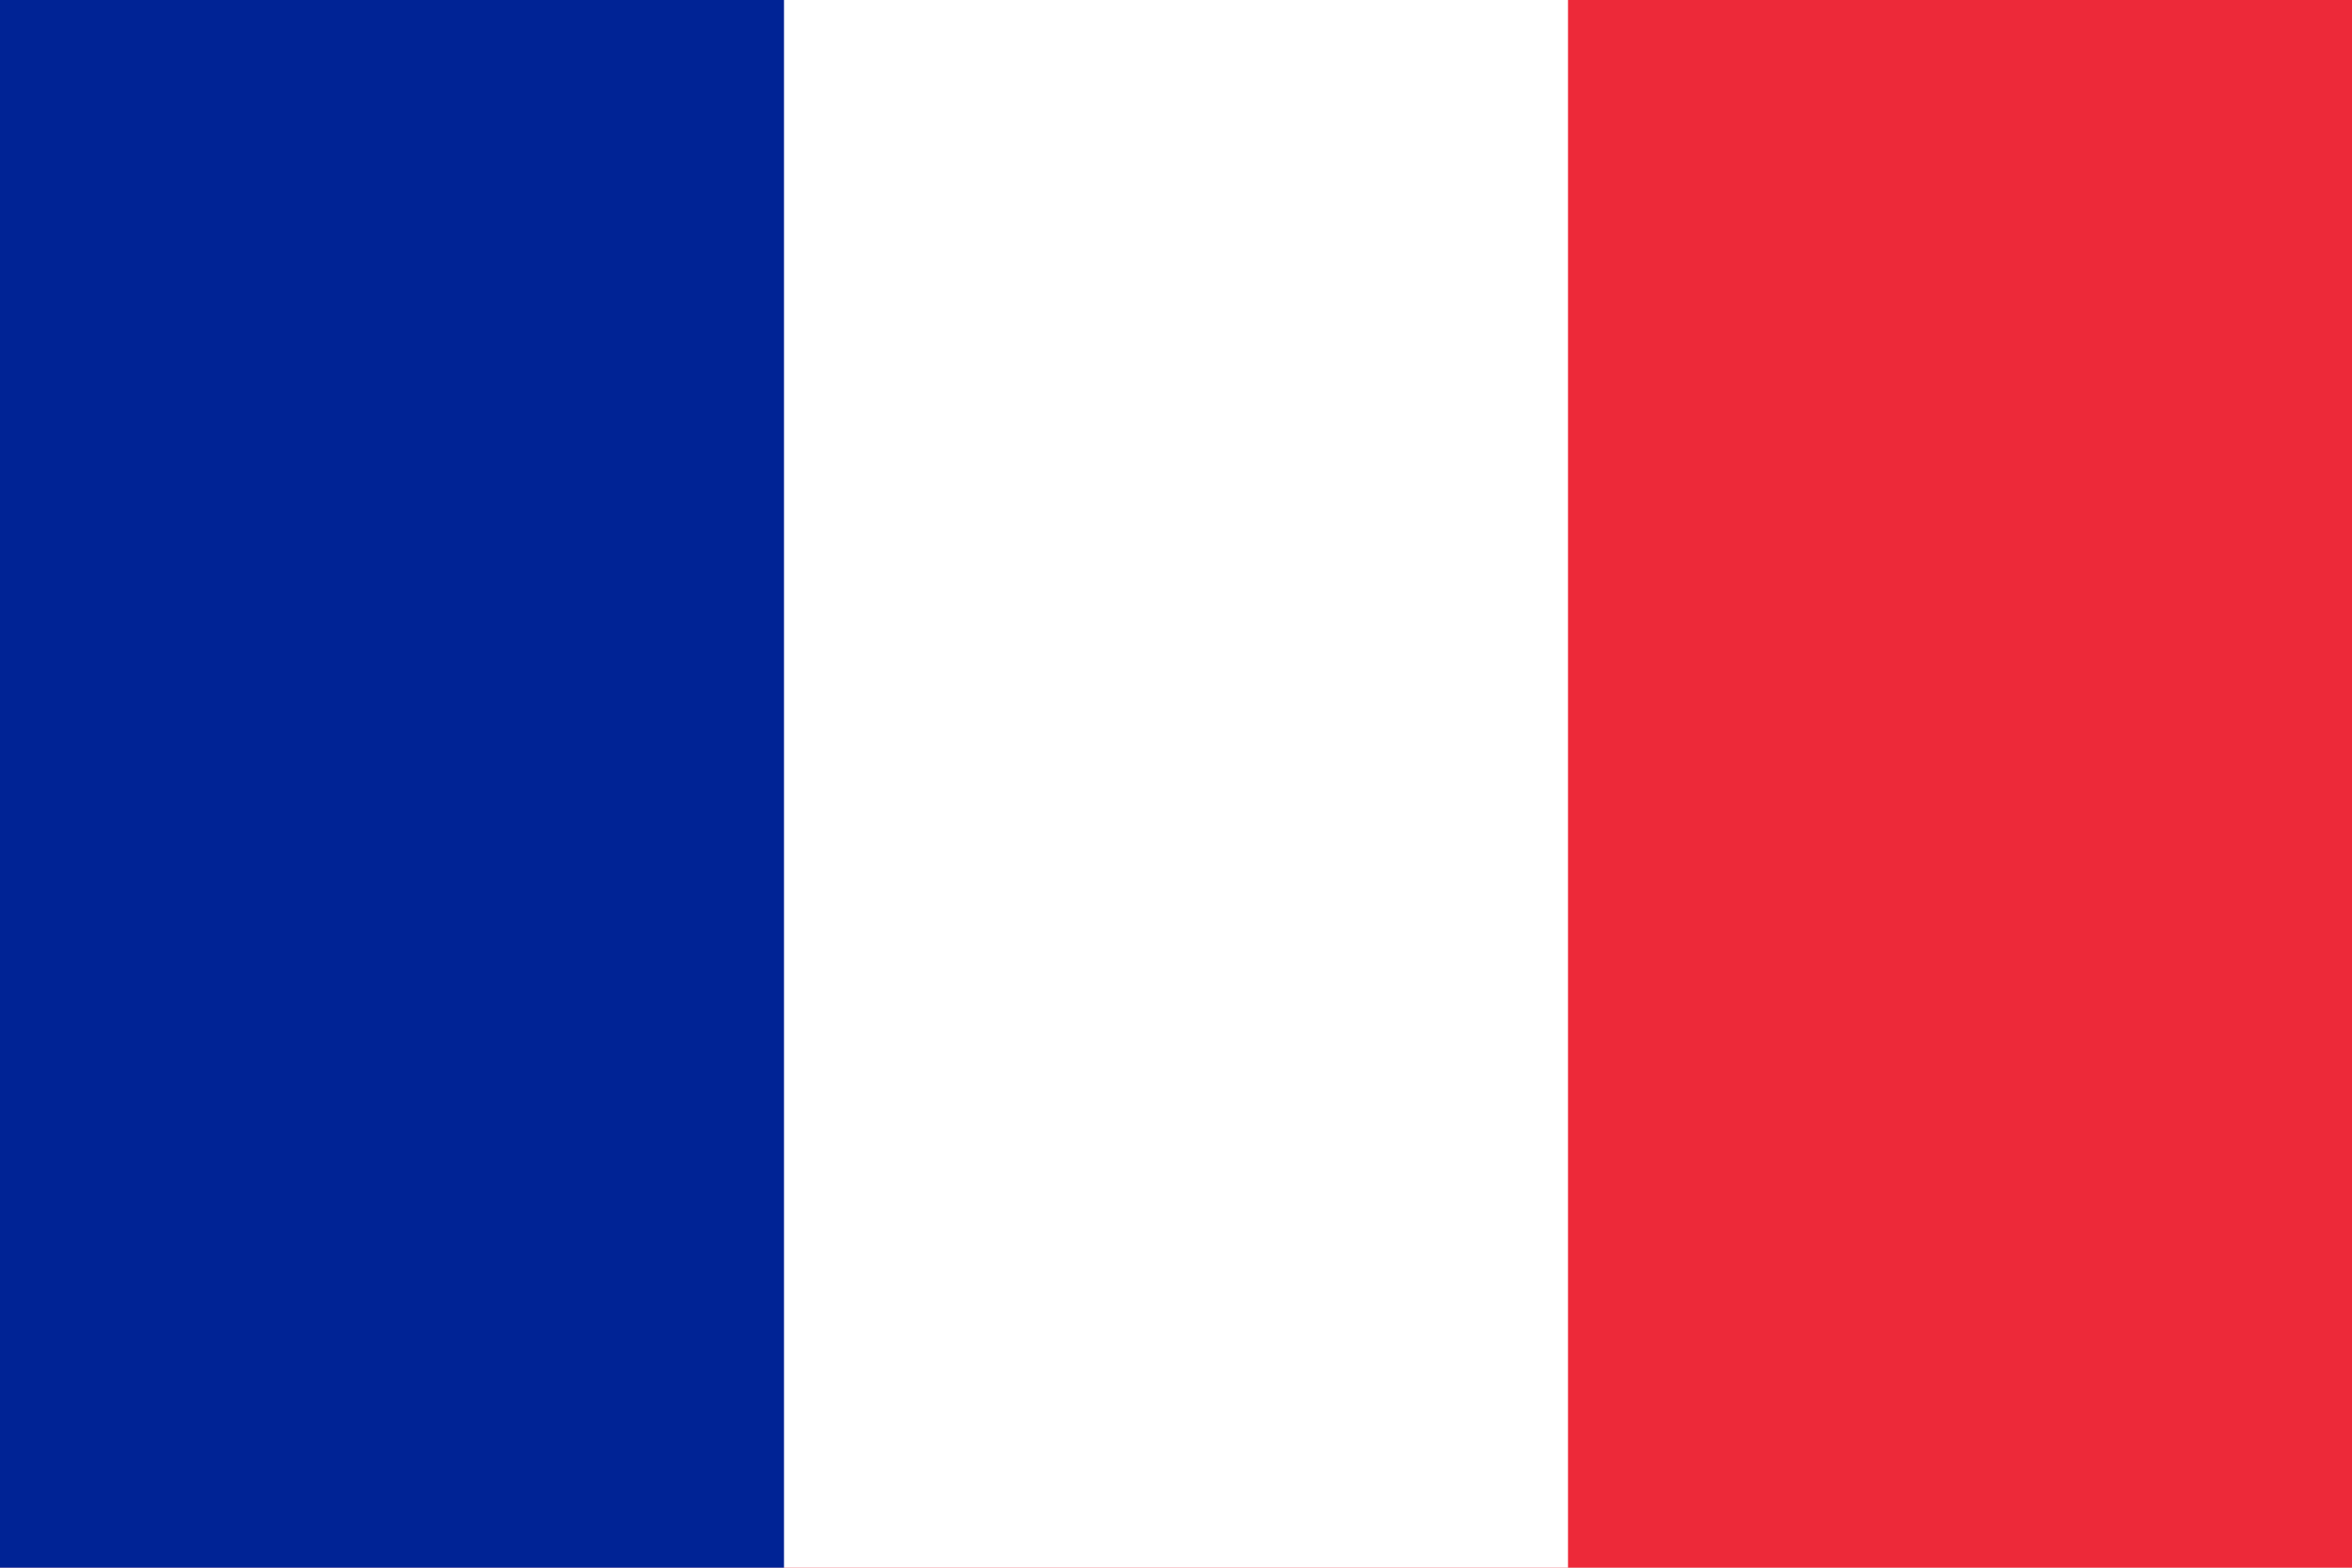
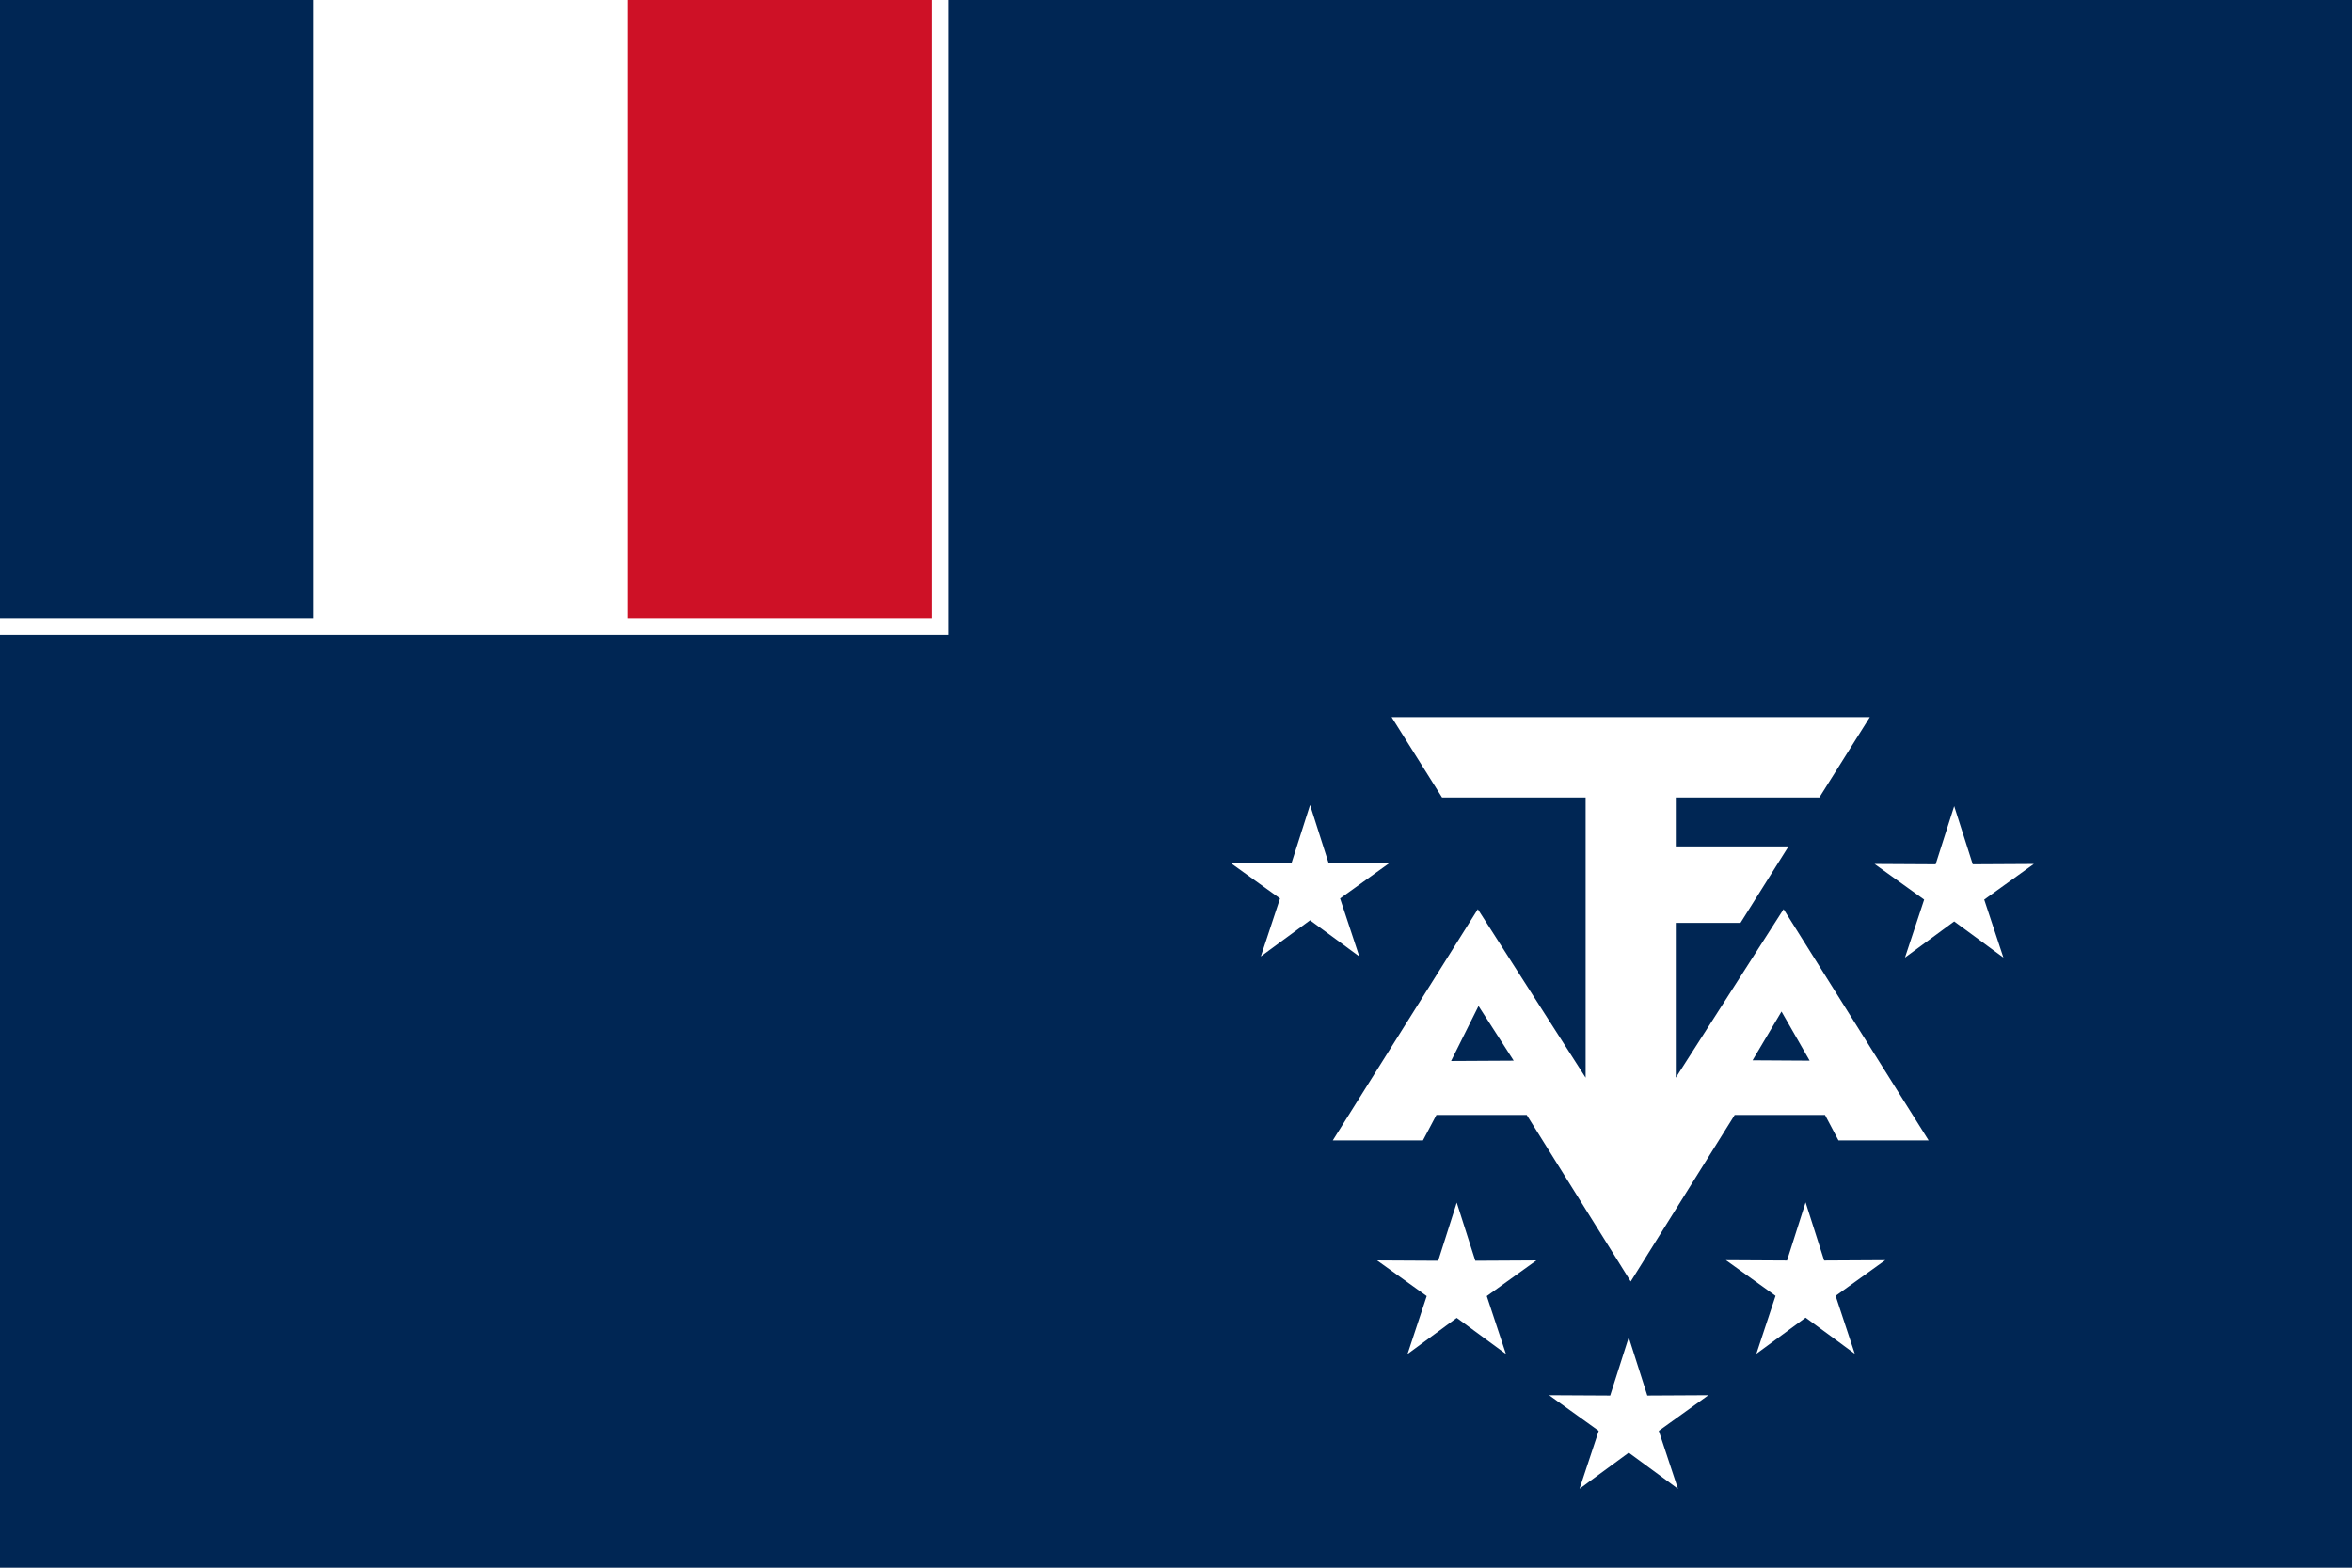
- <svg xmlns="http://www.w3.org/2000/svg" width="900" height="600">
-   <rect width="900" height="600" fill="#ED2939" />
-   <rect width="600" height="600" fill="#fff" />
-   <rect width="300" height="600" fill="#002395" />
+ <svg xmlns="http://www.w3.org/2000/svg" width="600" height="400" version="1.0" id="svg1375">
+   <defs id="defs1387">
+     <polygon id="triangle" points="0,-40 120,-160 -120,-160 0,-40 " style="fill:#ffffff" />
+   </defs>
+   <g id="g3291">
+     <rect y="2.7533531e-014" x="0" style="fill:#002654;fill-opacity:1" id="rect1379" height="400" width="600" />
+     <rect style="fill:#ffffff;fill-opacity:1" y="2.7533531e-014" id="rect1383" height="160" width="160" x="80" />
+     <rect y="2.7533531e-014" x="160" height="160" width="80" id="rect2278" style="fill:#ce1126;fill-opacity:1;fill-rule:evenodd;stroke:none;stroke-width:2;stroke-linecap:butt;stroke-linejoin:miter;stroke-miterlimit:4;stroke-dasharray:none;stroke-dashoffset:0;stroke-opacity:1" />
+     <rect y="-10" x="-10" height="169.874" width="249.917" id="rect3170" style="fill:none;fill-opacity:1;fill-rule:evenodd;stroke:#ffffff;stroke-width:4.206;stroke-linecap:butt;stroke-linejoin:miter;stroke-miterlimit:4;stroke-dasharray:none;stroke-dashoffset:0;stroke-opacity:1" />
+     <path id="path3219" d="M 354.997,182.976 L 367.872,203.476 L 404.497,203.476 L 404.497,274.976 L 376.997,231.976 L 339.997,290.976 L 362.997,290.976 L 366.435,284.476 L 389.466,284.476 L 415.997,326.976 L 442.529,284.476 L 465.56,284.476 L 468.997,290.976 L 491.997,290.976 L 454.997,231.976 L 427.497,274.976 L 427.497,235.476 L 443.997,235.476 L 456.247,215.976 L 427.497,215.976 L 427.497,203.476 L 464.122,203.476 L 476.997,182.976 L 354.997,182.976 z M 377.175,256.677 L 386.149,270.628 L 370.176,270.717 L 377.175,256.677 z M 454.466,258.095 L 461.642,270.628 L 447.087,270.539 L 454.466,258.095 z " style="fill:#ffffff;fill-opacity:1;fill-rule:evenodd;stroke:none;stroke-width:1px;stroke-linecap:butt;stroke-linejoin:miter;stroke-opacity:1" />
+     <path d="M 456,298.64 L 460.734,313.484 L 476.315,313.399 L 463.661,322.489 L 468.555,337.281 L 456,328.055 L 443.445,337.281 L 448.339,322.489 L 435.685,313.399 L 451.266,313.484 L 456,298.64 z " id="path3255" style="fill:#ffffff;fill-opacity:1;fill-rule:evenodd;stroke:none;stroke-width:4;stroke-linecap:butt;stroke-linejoin:miter;stroke-miterlimit:4;stroke-dasharray:none;stroke-dashoffset:0;stroke-opacity:1" transform="translate(4.608528,8.143114)" />
+     <path transform="translate(-40.50537,42.59273)" style="fill:#ffffff;fill-opacity:1;fill-rule:evenodd;stroke:none;stroke-width:4;stroke-linecap:butt;stroke-linejoin:miter;stroke-miterlimit:4;stroke-dasharray:none;stroke-dashoffset:0;stroke-opacity:1" id="path3257" d="M 456,298.64 L 460.734,313.484 L 476.315,313.399 L 463.661,322.489 L 468.555,337.281 L 456,328.055 L 443.445,337.281 L 448.339,322.489 L 435.685,313.399 L 451.266,313.484 L 456,298.64 z " />
+     <path transform="matrix(-1,0,0,1,827.619,8.203937)" style="fill:#ffffff;fill-opacity:1;fill-rule:evenodd;stroke:none;stroke-width:4;stroke-linecap:butt;stroke-linejoin:miter;stroke-miterlimit:4;stroke-dasharray:none;stroke-dashoffset:0;stroke-opacity:1" id="path3263" d="M 456,298.64 L 460.734,313.484 L 476.315,313.399 L 463.661,322.489 L 468.555,337.281 L 456,328.055 L 443.445,337.281 L 448.339,322.489 L 435.685,313.399 L 451.266,313.484 L 456,298.64 z " />
+     <path d="M 456,298.64 L 460.734,313.484 L 476.315,313.399 L 463.661,322.489 L 468.555,337.281 L 456,328.055 L 443.445,337.281 L 448.339,322.489 L 435.685,313.399 L 451.266,313.484 L 456,298.64 z " id="path2191" style="fill:#ffffff;fill-opacity:1;fill-rule:evenodd;stroke:none;stroke-width:4;stroke-linecap:butt;stroke-linejoin:miter;stroke-miterlimit:4;stroke-dasharray:none;stroke-dashoffset:0;stroke-opacity:1" transform="translate(42.51745,-92.95202)" />
+     <path transform="translate(-121.801,-93.2457)" style="fill:#ffffff;fill-opacity:1;fill-rule:evenodd;stroke:none;stroke-width:4;stroke-linecap:butt;stroke-linejoin:miter;stroke-miterlimit:4;stroke-dasharray:none;stroke-dashoffset:0;stroke-opacity:1" id="path2193" d="M 456,298.64 L 460.734,313.484 L 476.315,313.399 L 463.661,322.489 L 468.555,337.281 L 456,328.055 L 443.445,337.281 L 448.339,322.489 L 435.685,313.399 L 451.266,313.484 L 456,298.64 z " />
+   </g>
</svg>
